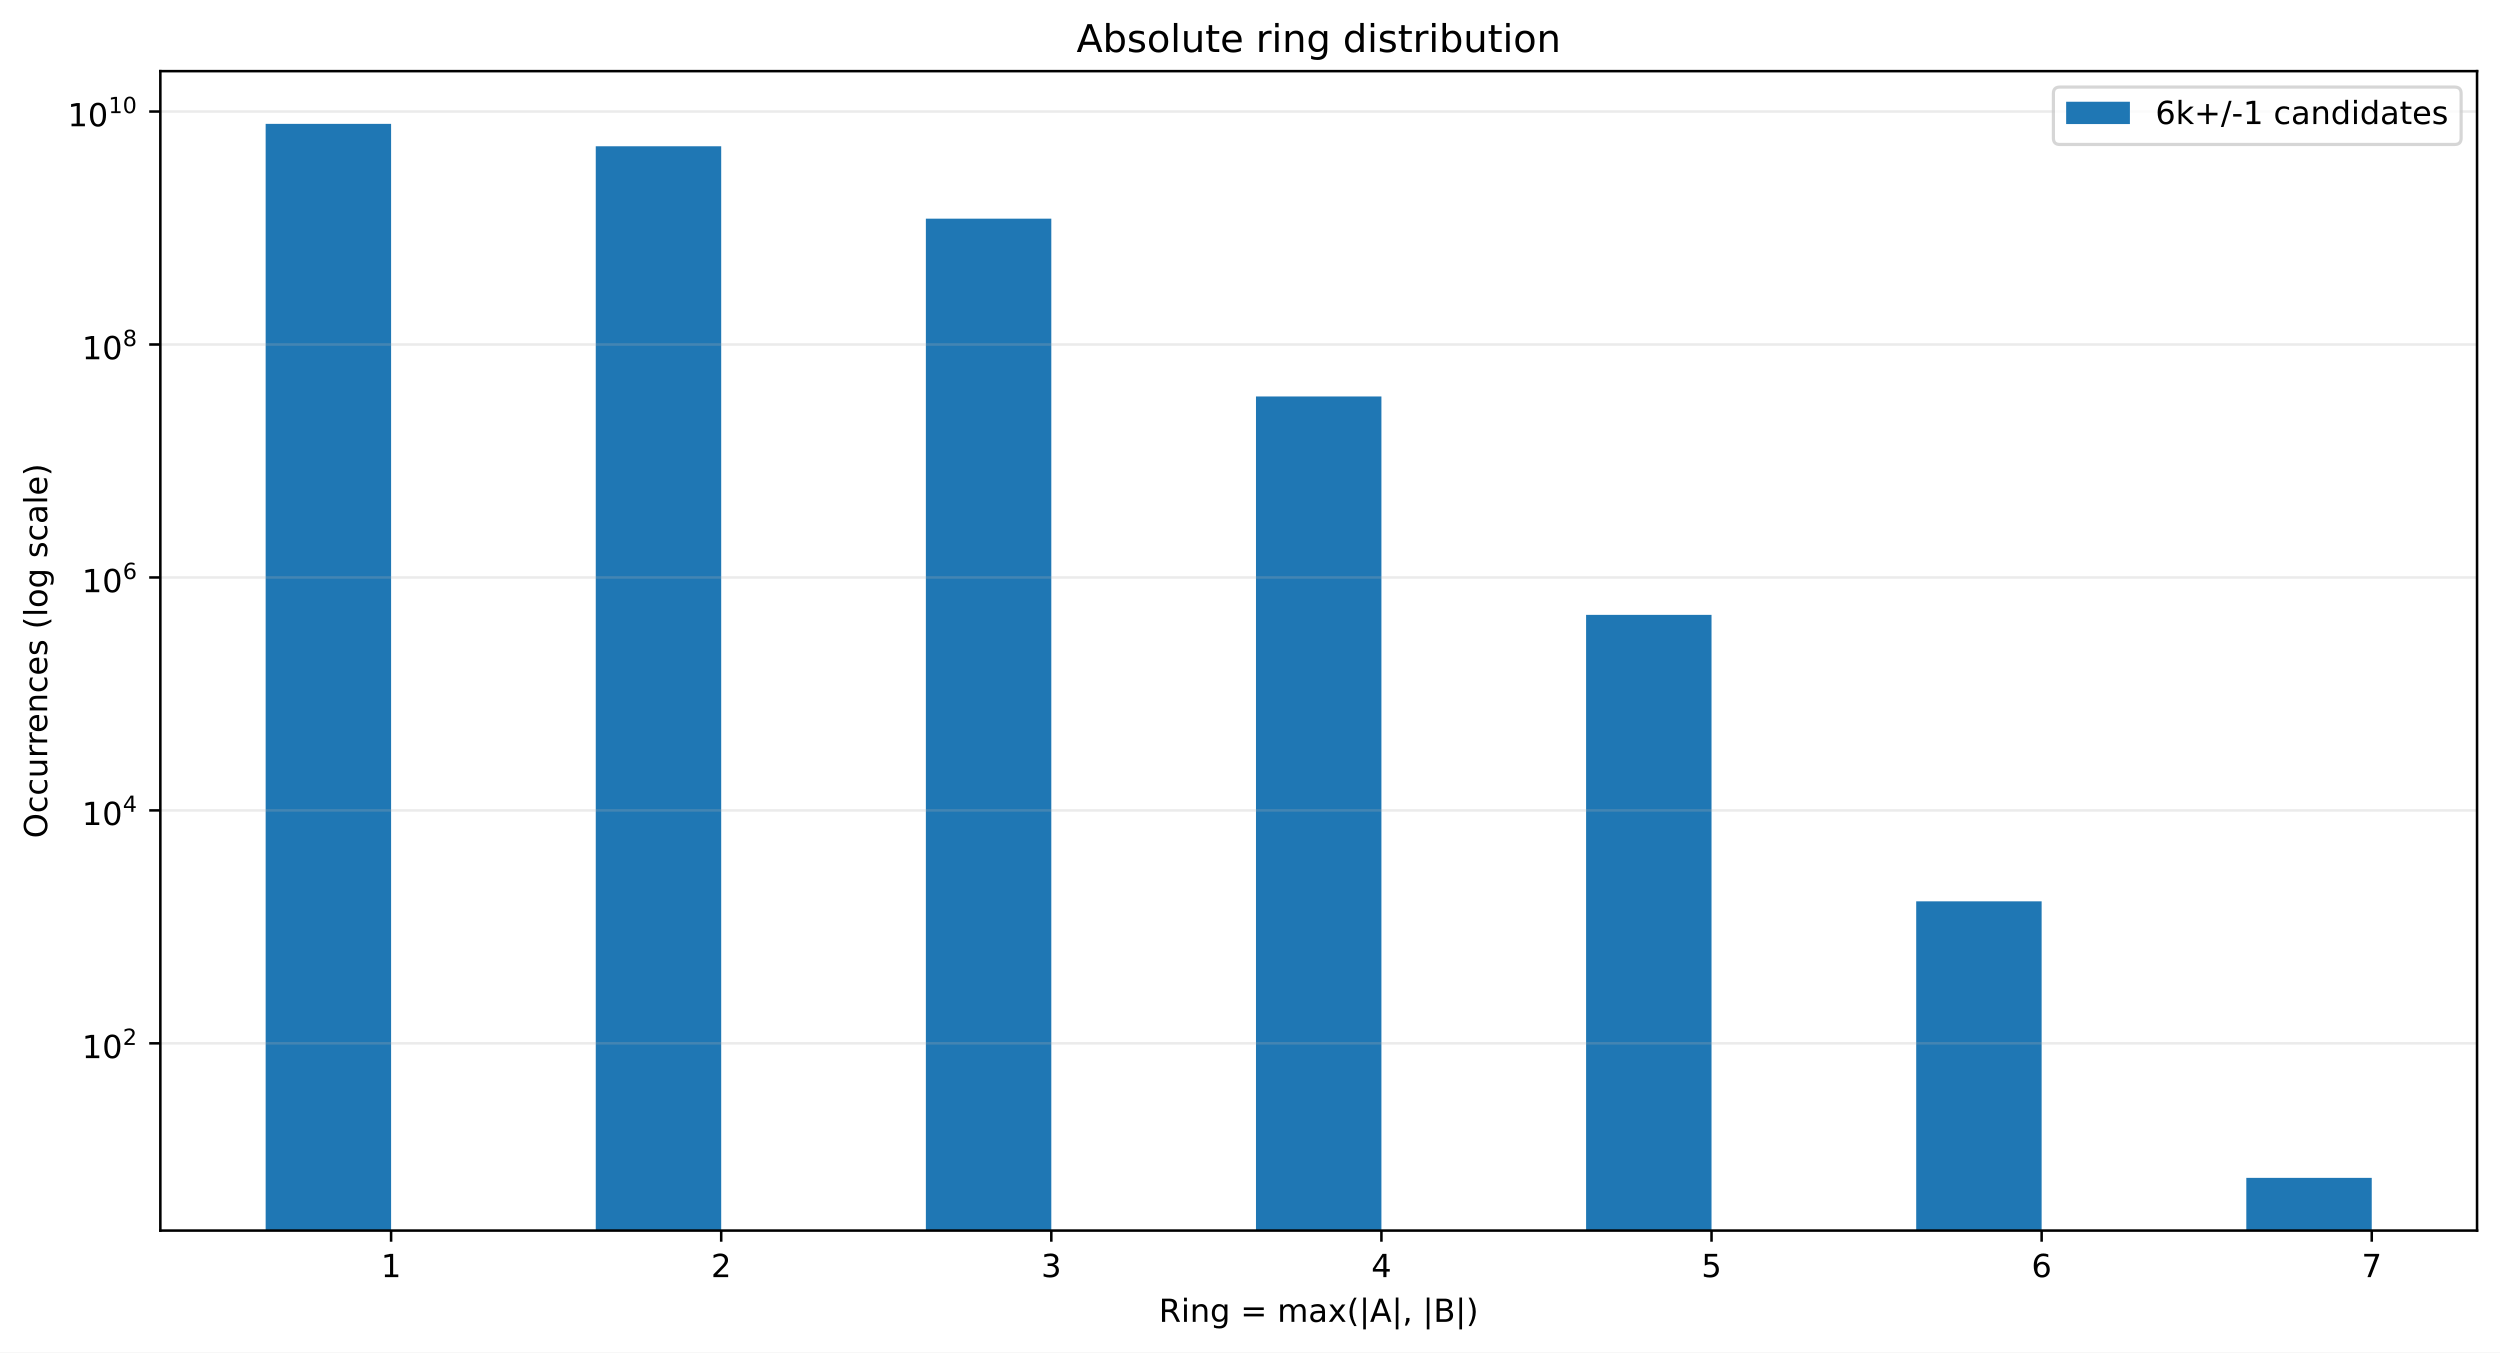
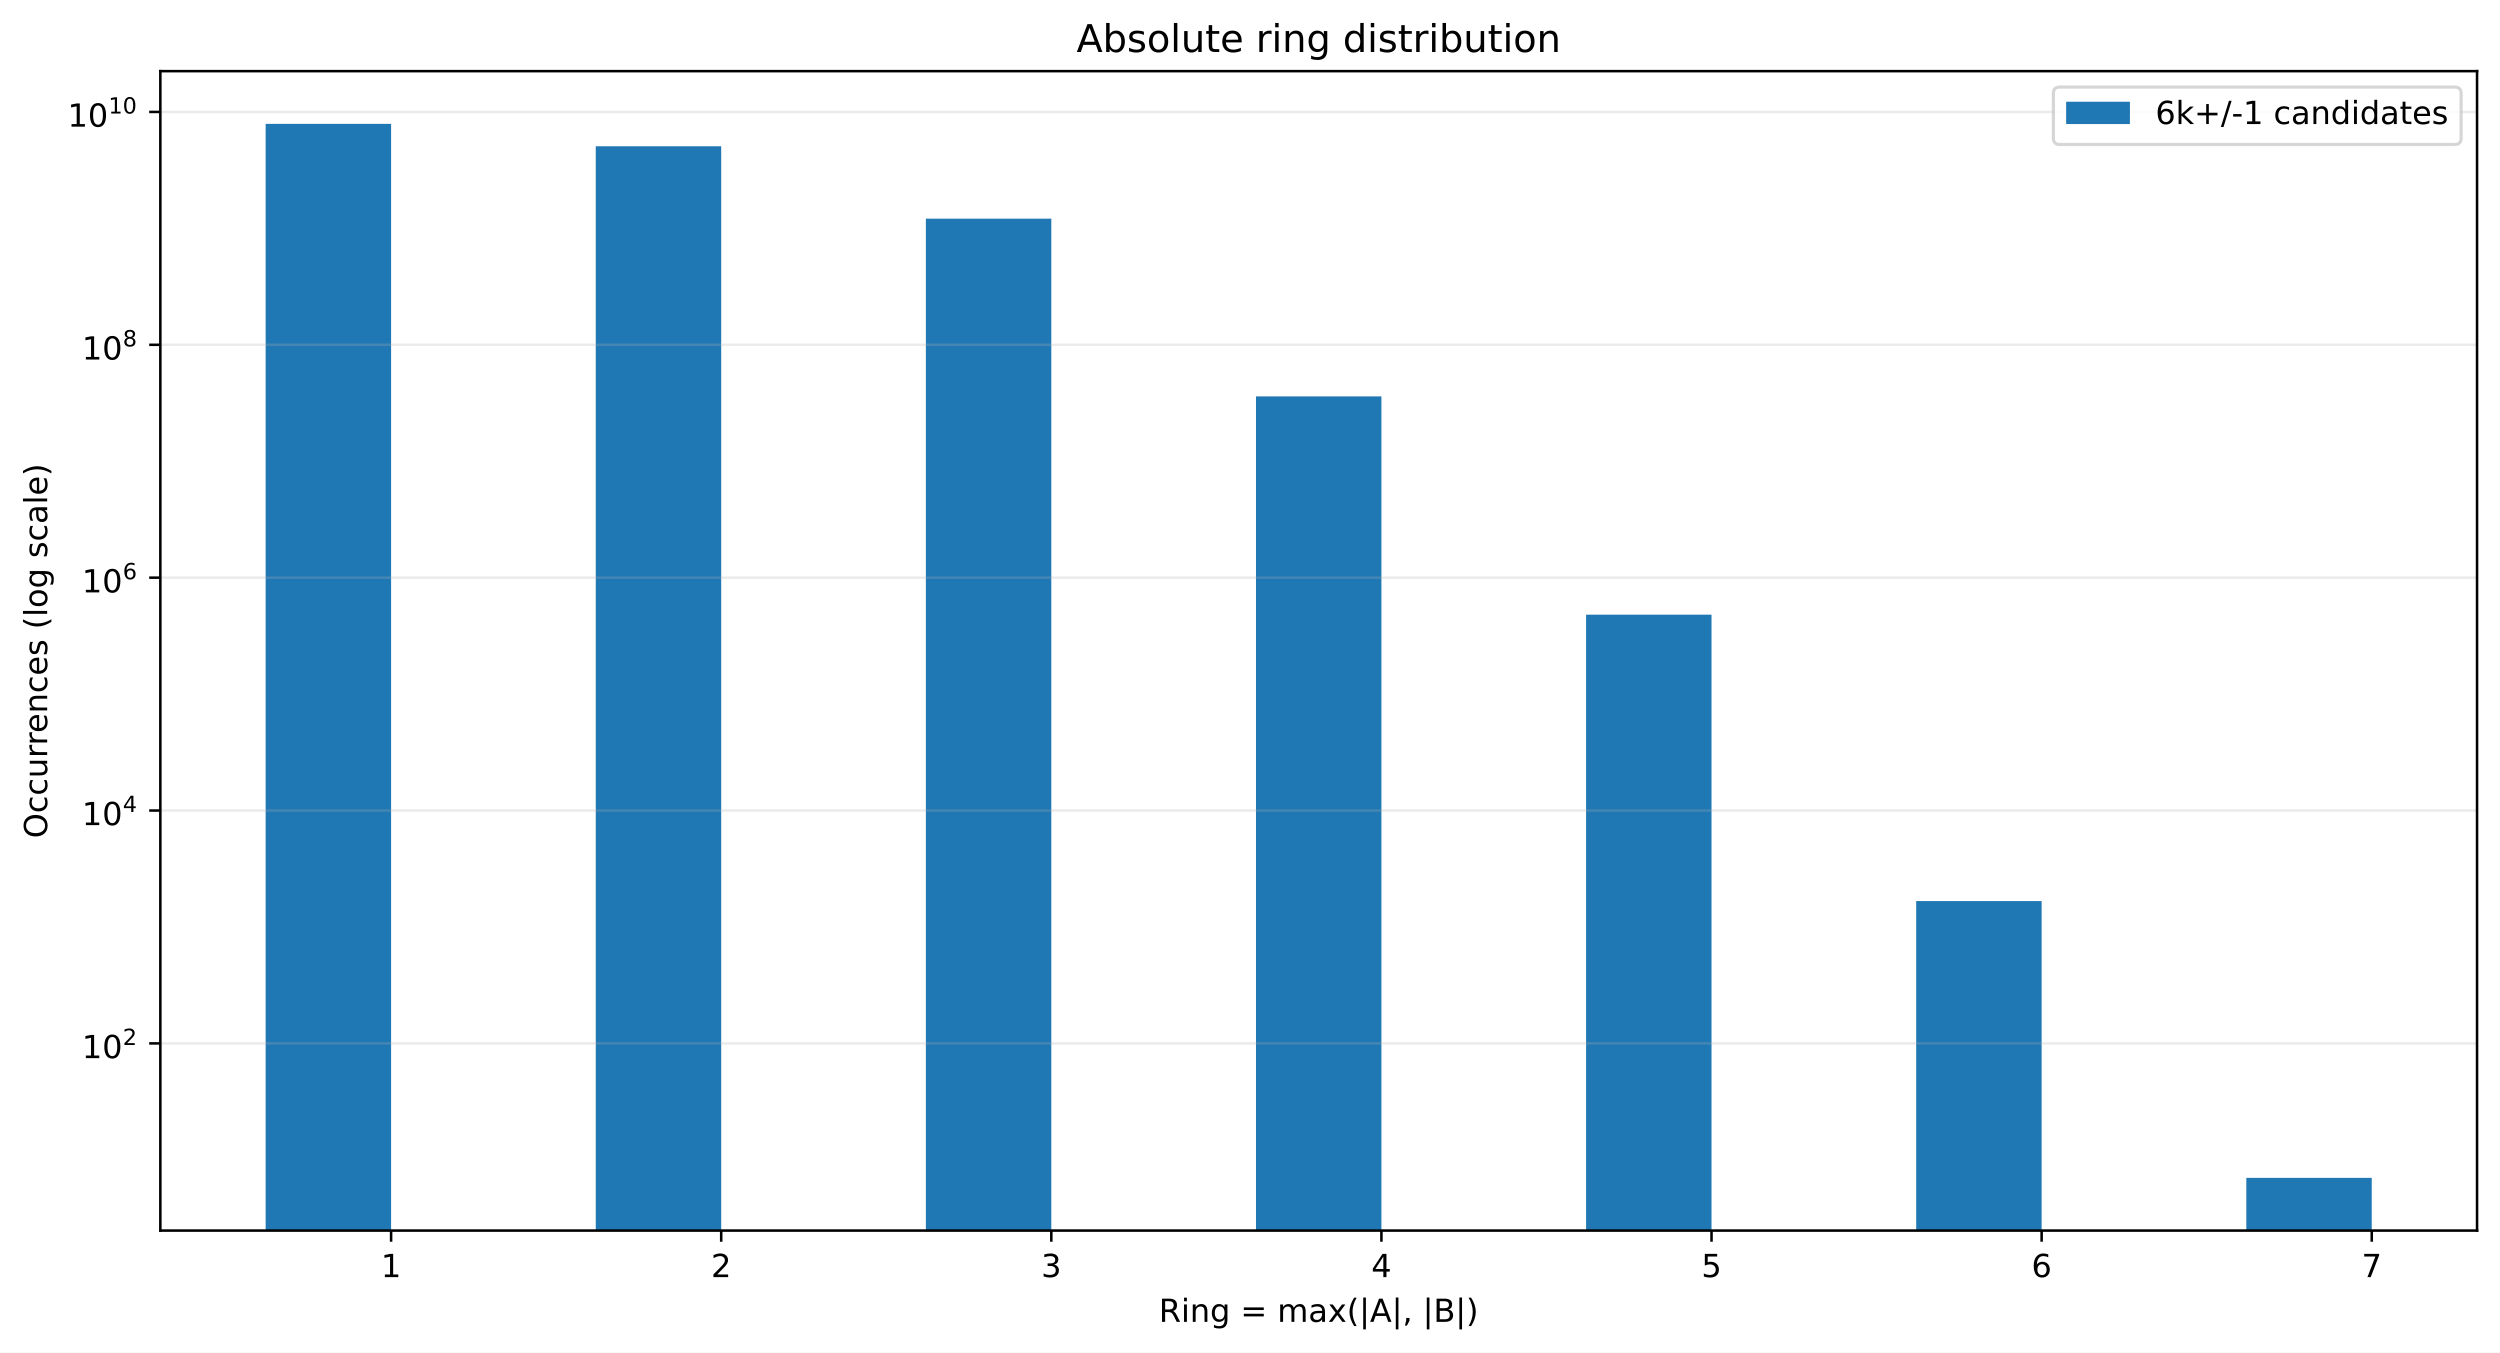
<svg xmlns="http://www.w3.org/2000/svg" xmlns:xlink="http://www.w3.org/1999/xlink" width="784.258pt" height="424.28pt" viewBox="0 0 784.258 424.28" version="1.1">
  <defs>
    <style type="text/css">*{stroke-linejoin: round; stroke-linecap: butt}</style>
  </defs>
  <g id="figure_1">
    <g id="patch_1">
      <path d="M 0 424.28  L 784.258 424.28  L 784.258 0  L 0 0  z " style="fill: #ffffff" />
    </g>
    <g id="axes_1">
      <g id="patch_2">
        <path d="M 50.301 386.036  L 777.058 386.036  L 777.058 22.318  L 50.301 22.318  z " style="fill: #ffffff" />
      </g>
      <g id="patch_3">
-         <path d="M 83.335 36939.128  L 122.687 36939.128  L 122.687 38.851  L 83.335 38.851  z " clip-path="url(#paa18359122)" style="fill: #1f77b4" />
+         <path d="M 83.335 36925.393  L 122.687 36925.393  L 122.687 38.851  L 83.335 38.851  z " clip-path="url(#pabe428cfa9)" style="fill: #1f77b4" />
      </g>
      <g id="patch_4">
-         <path d="M 186.891 36939.128  L 226.243 36939.128  L 226.243 45.884  L 186.891 45.884  z " clip-path="url(#paa18359122)" style="fill: #1f77b4" />
+         <path d="M 186.891 36925.393  L 226.243 36925.393  L 226.243 45.881  L 186.891 45.881  z " clip-path="url(#pabe428cfa9)" style="fill: #1f77b4" />
      </g>
      <g id="patch_5">
-         <path d="M 290.448 36939.128  L 329.799 36939.128  L 329.799 68.599  L 290.448 68.599  z " clip-path="url(#paa18359122)" style="fill: #1f77b4" />
+         <path d="M 290.448 36925.393  L 329.799 36925.393  L 329.799 68.588  L 290.448 68.588  z " clip-path="url(#pabe428cfa9)" style="fill: #1f77b4" />
      </g>
      <g id="patch_6">
-         <path d="M 394.004 36939.128  L 433.355 36939.128  L 433.355 124.379  L 394.004 124.379  z " clip-path="url(#paa18359122)" style="fill: #1f77b4" />
+         <path d="M 394.004 36925.393  L 433.355 36925.393  L 433.355 124.346  L 394.004 124.346  z " clip-path="url(#pabe428cfa9)" style="fill: #1f77b4" />
      </g>
      <g id="patch_7">
-         <path d="M 497.56 36939.128  L 536.912 36939.128  L 536.912 192.88  L 497.56 192.88  z " clip-path="url(#paa18359122)" style="fill: #1f77b4" />
+         <path d="M 497.56 36925.393  L 536.912 36925.393  L 536.912 192.825  L 497.56 192.825  z " clip-path="url(#pabe428cfa9)" style="fill: #1f77b4" />
      </g>
      <g id="patch_8">
-         <path d="M 601.116 36939.128  L 640.468 36939.128  L 640.468 282.752  L 601.116 282.752  z " clip-path="url(#paa18359122)" style="fill: #1f77b4" />
+         <path d="M 601.116 36925.393  L 640.468 36925.393  L 640.468 282.67  L 601.116 282.67  z " clip-path="url(#pabe428cfa9)" style="fill: #1f77b4" />
      </g>
      <g id="patch_9">
-         <path d="M 704.673 36939.128  L 744.024 36939.128  L 744.024 369.503  L 704.673 369.503  z " clip-path="url(#paa18359122)" style="fill: #1f77b4" />
+         <path d="M 704.673 36925.393  L 744.024 36925.393  L 744.024 369.503  L 704.673 369.503  z " clip-path="url(#pabe428cfa9)" style="fill: #1f77b4" />
      </g>
      <g id="matplotlib.axis_1">
        <g id="xtick_1">
          <g id="line2d_1">
            <defs>
-               <path id="m73ca613343" d="M 0 0  L 0 3.5  " style="stroke: #000000; stroke-width: 0.8" />
+               <path id="mdc8c587865" d="M 0 0  L 0 3.5  " style="stroke: #000000; stroke-width: 0.8" />
            </defs>
            <g>
-               <use xlink:href="#m73ca613343" x="122.687" y="386.036" style="stroke: #000000; stroke-width: 0.8" />
+               <use xlink:href="#mdc8c587865" x="122.687" y="386.036" style="stroke: #000000; stroke-width: 0.8" />
            </g>
          </g>
          <g id="text_1">
            <g transform="translate(119.5053 400.6334) scale(0.1 -0.1)">
              <defs>
                <path id="DejaVuSans-14" d="M 794 531  L 1825 531  L 1825 4091  L 703 3866  L 703 4441  L 1819 4666  L 2450 4666  L 2450 531  L 3481 531  L 3481 0  L 794 0  L 794 531  z " transform="scale(0.015625)" />
              </defs>
              <use xlink:href="#DejaVuSans-14" />
            </g>
          </g>
        </g>
        <g id="xtick_2">
          <g id="line2d_2">
            <g>
-               <use xlink:href="#m73ca613343" x="226.243" y="386.036" style="stroke: #000000; stroke-width: 0.8" />
+               <use xlink:href="#mdc8c587865" x="226.243" y="386.036" style="stroke: #000000; stroke-width: 0.8" />
            </g>
          </g>
          <g id="text_2">
            <g transform="translate(223.0616 400.6334) scale(0.1 -0.1)">
              <defs>
                <path id="DejaVuSans-15" d="M 1228 531  L 3431 531  L 3431 0  L 469 0  L 469 531  Q 828 903 1448 1529  Q 2069 2156 2228 2338  Q 2531 2678 2651 2914  Q 2772 3150 2772 3378  Q 2772 3750 2511 3984  Q 2250 4219 1831 4219  Q 1534 4219 1204 4116  Q 875 4013 500 3803  L 500 4441  Q 881 4594 1212 4672  Q 1544 4750 1819 4750  Q 2544 4750 2975 4387  Q 3406 4025 3406 3419  Q 3406 3131 3298 2873  Q 3191 2616 2906 2266  Q 2828 2175 2409 1742  Q 1991 1309 1228 531  z " transform="scale(0.015625)" />
              </defs>
              <use xlink:href="#DejaVuSans-15" />
            </g>
          </g>
        </g>
        <g id="xtick_3">
          <g id="line2d_3">
            <g>
-               <use xlink:href="#m73ca613343" x="329.799" y="386.036" style="stroke: #000000; stroke-width: 0.8" />
+               <use xlink:href="#mdc8c587865" x="329.799" y="386.036" style="stroke: #000000; stroke-width: 0.8" />
            </g>
          </g>
          <g id="text_3">
            <g transform="translate(326.6178 400.6334) scale(0.1 -0.1)">
              <defs>
                <path id="DejaVuSans-16" d="M 2597 2516  Q 3050 2419 3304 2112  Q 3559 1806 3559 1356  Q 3559 666 3084 287  Q 2609 -91 1734 -91  Q 1441 -91 1130 -33  Q 819 25 488 141  L 488 750  Q 750 597 1062 519  Q 1375 441 1716 441  Q 2309 441 2620 675  Q 2931 909 2931 1356  Q 2931 1769 2642 2001  Q 2353 2234 1838 2234  L 1294 2234  L 1294 2753  L 1863 2753  Q 2328 2753 2575 2939  Q 2822 3125 2822 3475  Q 2822 3834 2567 4026  Q 2313 4219 1838 4219  Q 1578 4219 1281 4162  Q 984 4106 628 3988  L 628 4550  Q 988 4650 1302 4700  Q 1616 4750 1894 4750  Q 2613 4750 3031 4423  Q 3450 4097 3450 3541  Q 3450 3153 3228 2886  Q 3006 2619 2597 2516  z " transform="scale(0.015625)" />
              </defs>
              <use xlink:href="#DejaVuSans-16" />
            </g>
          </g>
        </g>
        <g id="xtick_4">
          <g id="line2d_4">
            <g>
-               <use xlink:href="#m73ca613343" x="433.355" y="386.036" style="stroke: #000000; stroke-width: 0.8" />
+               <use xlink:href="#mdc8c587865" x="433.355" y="386.036" style="stroke: #000000; stroke-width: 0.8" />
            </g>
          </g>
          <g id="text_4">
            <g transform="translate(430.174 400.6334) scale(0.1 -0.1)">
              <defs>
                <path id="DejaVuSans-17" d="M 2419 4116  L 825 1625  L 2419 1625  L 2419 4116  z M 2253 4666  L 3047 4666  L 3047 1625  L 3713 1625  L 3713 1100  L 3047 1100  L 3047 0  L 2419 0  L 2419 1100  L 313 1100  L 313 1709  L 2253 4666  z " transform="scale(0.015625)" />
              </defs>
              <use xlink:href="#DejaVuSans-17" />
            </g>
          </g>
        </g>
        <g id="xtick_5">
          <g id="line2d_5">
            <g>
-               <use xlink:href="#m73ca613343" x="536.912" y="386.036" style="stroke: #000000; stroke-width: 0.8" />
+               <use xlink:href="#mdc8c587865" x="536.912" y="386.036" style="stroke: #000000; stroke-width: 0.8" />
            </g>
          </g>
          <g id="text_5">
            <g transform="translate(533.7303 400.6334) scale(0.1 -0.1)">
              <defs>
                <path id="DejaVuSans-18" d="M 691 4666  L 3169 4666  L 3169 4134  L 1269 4134  L 1269 2991  Q 1406 3038 1543 3061  Q 1681 3084 1819 3084  Q 2600 3084 3056 2656  Q 3513 2228 3513 1497  Q 3513 744 3044 326  Q 2575 -91 1722 -91  Q 1428 -91 1123 -41  Q 819 9 494 109  L 494 744  Q 775 591 1075 516  Q 1375 441 1709 441  Q 2250 441 2565 725  Q 2881 1009 2881 1497  Q 2881 1984 2565 2268  Q 2250 2553 1709 2553  Q 1456 2553 1204 2497  Q 953 2441 691 2322  L 691 4666  z " transform="scale(0.015625)" />
              </defs>
              <use xlink:href="#DejaVuSans-18" />
            </g>
          </g>
        </g>
        <g id="xtick_6">
          <g id="line2d_6">
            <g>
-               <use xlink:href="#m73ca613343" x="640.468" y="386.036" style="stroke: #000000; stroke-width: 0.8" />
+               <use xlink:href="#mdc8c587865" x="640.468" y="386.036" style="stroke: #000000; stroke-width: 0.8" />
            </g>
          </g>
          <g id="text_6">
            <g transform="translate(637.2865 400.6334) scale(0.1 -0.1)">
              <defs>
                <path id="DejaVuSans-19" d="M 2113 2584  Q 1688 2584 1439 2293  Q 1191 2003 1191 1497  Q 1191 994 1439 701  Q 1688 409 2113 409  Q 2538 409 2786 701  Q 3034 994 3034 1497  Q 3034 2003 2786 2293  Q 2538 2584 2113 2584  z M 3366 4563  L 3366 3988  Q 3128 4100 2886 4159  Q 2644 4219 2406 4219  Q 1781 4219 1451 3797  Q 1122 3375 1075 2522  Q 1259 2794 1537 2939  Q 1816 3084 2150 3084  Q 2853 3084 3261 2657  Q 3669 2231 3669 1497  Q 3669 778 3244 343  Q 2819 -91 2113 -91  Q 1303 -91 875 529  Q 447 1150 447 2328  Q 447 3434 972 4092  Q 1497 4750 2381 4750  Q 2619 4750 2861 4703  Q 3103 4656 3366 4563  z " transform="scale(0.015625)" />
              </defs>
              <use xlink:href="#DejaVuSans-19" />
            </g>
          </g>
        </g>
        <g id="xtick_7">
          <g id="line2d_7">
            <g>
-               <use xlink:href="#m73ca613343" x="744.024" y="386.036" style="stroke: #000000; stroke-width: 0.8" />
+               <use xlink:href="#mdc8c587865" x="744.024" y="386.036" style="stroke: #000000; stroke-width: 0.8" />
            </g>
          </g>
          <g id="text_7">
            <g transform="translate(740.8427 400.6334) scale(0.1 -0.1)">
              <defs>
                <path id="DejaVuSans-1a" d="M 525 4666  L 3525 4666  L 3525 4397  L 1831 0  L 1172 0  L 2766 4134  L 525 4134  L 525 4666  z " transform="scale(0.015625)" />
              </defs>
              <use xlink:href="#DejaVuSans-1a" />
            </g>
          </g>
        </g>
        <g id="text_8">
          <g transform="translate(363.5437 414.678) scale(0.1 -0.1)">
            <defs>
              <path id="DejaVuSans-35" d="M 2841 2188  Q 3044 2119 3236 1894  Q 3428 1669 3622 1275  L 4263 0  L 3584 0  L 2988 1197  Q 2756 1666 2539 1819  Q 2322 1972 1947 1972  L 1259 1972  L 1259 0  L 628 0  L 628 4666  L 2053 4666  Q 2853 4666 3247 4331  Q 3641 3997 3641 3322  Q 3641 2881 3436 2590  Q 3231 2300 2841 2188  z M 1259 4147  L 1259 2491  L 2053 2491  Q 2509 2491 2742 2702  Q 2975 2913 2975 3322  Q 2975 3731 2742 3939  Q 2509 4147 2053 4147  L 1259 4147  z " transform="scale(0.015625)" />
              <path id="DejaVuSans-4c" d="M 603 3500  L 1178 3500  L 1178 0  L 603 0  L 603 3500  z M 603 4863  L 1178 4863  L 1178 4134  L 603 4134  L 603 4863  z " transform="scale(0.015625)" />
              <path id="DejaVuSans-51" d="M 3513 2113  L 3513 0  L 2938 0  L 2938 2094  Q 2938 2591 2744 2837  Q 2550 3084 2163 3084  Q 1697 3084 1428 2787  Q 1159 2491 1159 1978  L 1159 0  L 581 0  L 581 3500  L 1159 3500  L 1159 2956  Q 1366 3272 1645 3428  Q 1925 3584 2291 3584  Q 2894 3584 3203 3211  Q 3513 2838 3513 2113  z " transform="scale(0.015625)" />
              <path id="DejaVuSans-4a" d="M 2906 1791  Q 2906 2416 2648 2759  Q 2391 3103 1925 3103  Q 1463 3103 1205 2759  Q 947 2416 947 1791  Q 947 1169 1205 825  Q 1463 481 1925 481  Q 2391 481 2648 825  Q 2906 1169 2906 1791  z M 3481 434  Q 3481 -459 3084 -895  Q 2688 -1331 1869 -1331  Q 1566 -1331 1297 -1286  Q 1028 -1241 775 -1147  L 775 -588  Q 1028 -725 1275 -790  Q 1522 -856 1778 -856  Q 2344 -856 2625 -561  Q 2906 -266 2906 331  L 2906 616  Q 2728 306 2450 153  Q 2172 0 1784 0  Q 1141 0 747 490  Q 353 981 353 1791  Q 353 2603 747 3093  Q 1141 3584 1784 3584  Q 2172 3584 2450 3431  Q 2728 3278 2906 2969  L 2906 3500  L 3481 3500  L 3481 434  z " transform="scale(0.015625)" />
              <path id="DejaVuSans-3" transform="scale(0.015625)" />
              <path id="DejaVuSans-20" d="M 678 2906  L 4684 2906  L 4684 2381  L 678 2381  L 678 2906  z M 678 1631  L 4684 1631  L 4684 1100  L 678 1100  L 678 1631  z " transform="scale(0.015625)" />
              <path id="DejaVuSans-50" d="M 3328 2828  Q 3544 3216 3844 3400  Q 4144 3584 4550 3584  Q 5097 3584 5394 3201  Q 5691 2819 5691 2113  L 5691 0  L 5113 0  L 5113 2094  Q 5113 2597 4934 2840  Q 4756 3084 4391 3084  Q 3944 3084 3684 2787  Q 3425 2491 3425 1978  L 3425 0  L 2847 0  L 2847 2094  Q 2847 2600 2669 2842  Q 2491 3084 2119 3084  Q 1678 3084 1418 2786  Q 1159 2488 1159 1978  L 1159 0  L 581 0  L 581 3500  L 1159 3500  L 1159 2956  Q 1356 3278 1631 3431  Q 1906 3584 2284 3584  Q 2666 3584 2933 3390  Q 3200 3197 3328 2828  z " transform="scale(0.015625)" />
              <path id="DejaVuSans-44" d="M 2194 1759  Q 1497 1759 1228 1600  Q 959 1441 959 1056  Q 959 750 1161 570  Q 1363 391 1709 391  Q 2188 391 2477 730  Q 2766 1069 2766 1631  L 2766 1759  L 2194 1759  z M 3341 1997  L 3341 0  L 2766 0  L 2766 531  Q 2569 213 2275 61  Q 1981 -91 1556 -91  Q 1019 -91 701 211  Q 384 513 384 1019  Q 384 1609 779 1909  Q 1175 2209 1959 2209  L 2766 2209  L 2766 2266  Q 2766 2663 2505 2880  Q 2244 3097 1772 3097  Q 1472 3097 1187 3025  Q 903 2953 641 2809  L 641 3341  Q 956 3463 1253 3523  Q 1550 3584 1831 3584  Q 2591 3584 2966 3190  Q 3341 2797 3341 1997  z " transform="scale(0.015625)" />
              <path id="DejaVuSans-5b" d="M 3513 3500  L 2247 1797  L 3578 0  L 2900 0  L 1881 1375  L 863 0  L 184 0  L 1544 1831  L 300 3500  L 978 3500  L 1906 2253  L 2834 3500  L 3513 3500  z " transform="scale(0.015625)" />
              <path id="DejaVuSans-b" d="M 1984 4856  Q 1566 4138 1362 3434  Q 1159 2731 1159 2009  Q 1159 1288 1364 580  Q 1569 -128 1984 -844  L 1484 -844  Q 1016 -109 783 600  Q 550 1309 550 2009  Q 550 2706 781 3412  Q 1013 4119 1484 4856  L 1984 4856  z " transform="scale(0.015625)" />
              <path id="DejaVuSans-5f" d="M 1344 4891  L 1344 -1509  L 813 -1509  L 813 4891  L 1344 4891  z " transform="scale(0.015625)" />
              <path id="DejaVuSans-24" d="M 2188 4044  L 1331 1722  L 3047 1722  L 2188 4044  z M 1831 4666  L 2547 4666  L 4325 0  L 3669 0  L 3244 1197  L 1141 1197  L 716 0  L 50 0  L 1831 4666  z " transform="scale(0.015625)" />
              <path id="DejaVuSans-f" d="M 750 794  L 1409 794  L 1409 256  L 897 -744  L 494 -744  L 750 256  L 750 794  z " transform="scale(0.015625)" />
              <path id="DejaVuSans-25" d="M 1259 2228  L 1259 519  L 2272 519  Q 2781 519 3026 730  Q 3272 941 3272 1375  Q 3272 1813 3026 2020  Q 2781 2228 2272 2228  L 1259 2228  z M 1259 4147  L 1259 2741  L 2194 2741  Q 2656 2741 2882 2914  Q 3109 3088 3109 3444  Q 3109 3797 2882 3972  Q 2656 4147 2194 4147  L 1259 4147  z M 628 4666  L 2241 4666  Q 2963 4666 3353 4366  Q 3744 4066 3744 3513  Q 3744 3084 3544 2831  Q 3344 2578 2956 2516  Q 3422 2416 3680 2098  Q 3938 1781 3938 1306  Q 3938 681 3513 340  Q 3088 0 2303 0  L 628 0  L 628 4666  z " transform="scale(0.015625)" />
              <path id="DejaVuSans-c" d="M 513 4856  L 1013 4856  Q 1481 4119 1714 3412  Q 1947 2706 1947 2009  Q 1947 1309 1714 600  Q 1481 -109 1013 -844  L 513 -844  Q 928 -128 1133 580  Q 1338 1288 1338 2009  Q 1338 2731 1133 3434  Q 928 4138 513 4856  z " transform="scale(0.015625)" />
            </defs>
            <use xlink:href="#DejaVuSans-35" />
            <use xlink:href="#DejaVuSans-4c" transform="translate(69.48438 0)" />
            <use xlink:href="#DejaVuSans-51" transform="translate(97.26562 0)" />
            <use xlink:href="#DejaVuSans-4a" transform="translate(160.6406 0)" />
            <use xlink:href="#DejaVuSans-3" transform="translate(224.125 0)" />
            <use xlink:href="#DejaVuSans-20" transform="translate(255.9062 0)" />
            <use xlink:href="#DejaVuSans-3" transform="translate(339.7031 0)" />
            <use xlink:href="#DejaVuSans-50" transform="translate(371.4844 0)" />
            <use xlink:href="#DejaVuSans-44" transform="translate(468.8906 0)" />
            <use xlink:href="#DejaVuSans-5b" transform="translate(530.1719 0)" />
            <use xlink:href="#DejaVuSans-b" transform="translate(589.3594 0)" />
            <use xlink:href="#DejaVuSans-5f" transform="translate(628.375 0)" />
            <use xlink:href="#DejaVuSans-24" transform="translate(662.0625 0)" />
            <use xlink:href="#DejaVuSans-5f" transform="translate(730.4688 0)" />
            <use xlink:href="#DejaVuSans-f" transform="translate(764.1562 0)" />
            <use xlink:href="#DejaVuSans-3" transform="translate(795.9375 0)" />
            <use xlink:href="#DejaVuSans-5f" transform="translate(827.7188 0)" />
            <use xlink:href="#DejaVuSans-25" transform="translate(861.4062 0)" />
            <use xlink:href="#DejaVuSans-5f" transform="translate(930.0156 0)" />
            <use xlink:href="#DejaVuSans-c" transform="translate(963.7031 0)" />
          </g>
        </g>
      </g>
      <g id="matplotlib.axis_2">
        <g id="ytick_1">
          <g id="line2d_8">
-             <path d="M 50.301 327.304  L 777.058 327.304  " clip-path="url(#paa18359122)" style="fill: none; stroke: #b0b0b0; stroke-opacity: 0.25; stroke-width: 0.8; stroke-linecap: square" />
+             <path d="M 50.301 327.32  L 777.058 327.32  " clip-path="url(#pabe428cfa9)" style="fill: none; stroke: #b0b0b0; stroke-opacity: 0.25; stroke-width: 0.8; stroke-linecap: square" />
          </g>
          <g id="line2d_9">
            <defs>
-               <path id="mfbe9482340" d="M 0 0  L -3.5 0  " style="stroke: #000000; stroke-width: 0.8" />
+               <path id="ma7bc0df5b2" d="M 0 0  L -3.5 0  " style="stroke: #000000; stroke-width: 0.8" />
            </defs>
            <g>
-               <use xlink:href="#mfbe9482340" x="50.301" y="327.304" style="stroke: #000000; stroke-width: 0.8" />
+               <use xlink:href="#ma7bc0df5b2" x="50.301" y="327.32" style="stroke: #000000; stroke-width: 0.8" />
            </g>
          </g>
          <g id="text_9">
-             <g transform="translate(25.70078 332.0045) scale(0.1 -0.1)">
+             <g transform="translate(25.70078 332.0203) scale(0.1 -0.1)">
              <defs>
                <path id="DejaVuSans-13" d="M 2034 4250  Q 1547 4250 1301 3770  Q 1056 3291 1056 2328  Q 1056 1369 1301 889  Q 1547 409 2034 409  Q 2525 409 2770 889  Q 3016 1369 3016 2328  Q 3016 3291 2770 3770  Q 2525 4250 2034 4250  z M 2034 4750  Q 2819 4750 3233 4129  Q 3647 3509 3647 2328  Q 3647 1150 3233 529  Q 2819 -91 2034 -91  Q 1250 -91 836 529  Q 422 1150 422 2328  Q 422 3509 836 4129  Q 1250 4750 2034 4750  z " transform="scale(0.015625)" />
              </defs>
              <use xlink:href="#DejaVuSans-14" transform="translate(0 0.746875)" />
              <use xlink:href="#DejaVuSans-13" transform="translate(63.62305 0.746875)" />
              <use xlink:href="#DejaVuSans-15" transform="translate(128.2031 42.04688) scale(0.7)" />
            </g>
          </g>
        </g>
        <g id="ytick_2">
          <g id="line2d_10">
-             <path d="M 50.301 254.227  L 777.058 254.227  " clip-path="url(#paa18359122)" style="fill: none; stroke: #b0b0b0; stroke-opacity: 0.25; stroke-width: 0.8; stroke-linecap: square" />
+             <path d="M 50.301 254.27  L 777.058 254.27  " clip-path="url(#pabe428cfa9)" style="fill: none; stroke: #b0b0b0; stroke-opacity: 0.25; stroke-width: 0.8; stroke-linecap: square" />
          </g>
          <g id="line2d_11">
            <g>
-               <use xlink:href="#mfbe9482340" x="50.301" y="254.227" style="stroke: #000000; stroke-width: 0.8" />
+               <use xlink:href="#ma7bc0df5b2" x="50.301" y="254.27" style="stroke: #000000; stroke-width: 0.8" />
            </g>
          </g>
          <g id="text_10">
-             <g transform="translate(25.70078 258.877) scale(0.1 -0.1)">
+             <g transform="translate(25.70078 258.9203) scale(0.1 -0.1)">
              <use xlink:href="#DejaVuSans-14" transform="translate(0 0.665625)" />
              <use xlink:href="#DejaVuSans-13" transform="translate(63.62305 0.665625)" />
              <use xlink:href="#DejaVuSans-17" transform="translate(128.2031 41.96563) scale(0.7)" />
            </g>
          </g>
        </g>
        <g id="ytick_3">
          <g id="line2d_12">
-             <path d="M 50.301 181.15  L 777.058 181.15  " clip-path="url(#paa18359122)" style="fill: none; stroke: #b0b0b0; stroke-opacity: 0.25; stroke-width: 0.8; stroke-linecap: square" />
+             <path d="M 50.301 181.22  L 777.058 181.22  " clip-path="url(#pabe428cfa9)" style="fill: none; stroke: #b0b0b0; stroke-opacity: 0.25; stroke-width: 0.8; stroke-linecap: square" />
          </g>
          <g id="line2d_13">
            <g>
-               <use xlink:href="#mfbe9482340" x="50.301" y="181.15" style="stroke: #000000; stroke-width: 0.8" />
+               <use xlink:href="#ma7bc0df5b2" x="50.301" y="181.22" style="stroke: #000000; stroke-width: 0.8" />
            </g>
          </g>
          <g id="text_11">
-             <g transform="translate(25.70078 185.8495) scale(0.1 -0.1)">
+             <g transform="translate(25.70078 185.9202) scale(0.1 -0.1)">
              <use xlink:href="#DejaVuSans-14" transform="translate(0 0.746875)" />
              <use xlink:href="#DejaVuSans-13" transform="translate(63.62305 0.746875)" />
              <use xlink:href="#DejaVuSans-19" transform="translate(128.2031 42.04688) scale(0.7)" />
            </g>
          </g>
        </g>
        <g id="ytick_4">
          <g id="line2d_14">
-             <path d="M 50.301 108.072  L 777.058 108.072  " clip-path="url(#paa18359122)" style="fill: none; stroke: #b0b0b0; stroke-opacity: 0.25; stroke-width: 0.8; stroke-linecap: square" />
+             <path d="M 50.301 108.17  L 777.058 108.17  " clip-path="url(#pabe428cfa9)" style="fill: none; stroke: #b0b0b0; stroke-opacity: 0.25; stroke-width: 0.8; stroke-linecap: square" />
          </g>
          <g id="line2d_15">
            <g>
-               <use xlink:href="#mfbe9482340" x="50.301" y="108.072" style="stroke: #000000; stroke-width: 0.8" />
+               <use xlink:href="#ma7bc0df5b2" x="50.301" y="108.17" style="stroke: #000000; stroke-width: 0.8" />
            </g>
          </g>
          <g id="text_12">
-             <g transform="translate(25.70078 112.772) scale(0.1 -0.1)">
+             <g transform="translate(25.70078 112.8702) scale(0.1 -0.1)">
              <defs>
                <path id="DejaVuSans-1b" d="M 2034 2216  Q 1584 2216 1326 1975  Q 1069 1734 1069 1313  Q 1069 891 1326 650  Q 1584 409 2034 409  Q 2484 409 2743 651  Q 3003 894 3003 1313  Q 3003 1734 2745 1975  Q 2488 2216 2034 2216  z M 1403 2484  Q 997 2584 770 2862  Q 544 3141 544 3541  Q 544 4100 942 4425  Q 1341 4750 2034 4750  Q 2731 4750 3128 4425  Q 3525 4100 3525 3541  Q 3525 3141 3298 2862  Q 3072 2584 2669 2484  Q 3125 2378 3379 2068  Q 3634 1759 3634 1313  Q 3634 634 3220 271  Q 2806 -91 2034 -91  Q 1263 -91 848 271  Q 434 634 434 1313  Q 434 1759 690 2068  Q 947 2378 1403 2484  z M 1172 3481  Q 1172 3119 1398 2916  Q 1625 2713 2034 2713  Q 2441 2713 2670 2916  Q 2900 3119 2900 3481  Q 2900 3844 2670 4047  Q 2441 4250 2034 4250  Q 1625 4250 1398 4047  Q 1172 3844 1172 3481  z " transform="scale(0.015625)" />
              </defs>
              <use xlink:href="#DejaVuSans-14" transform="translate(0 0.746875)" />
              <use xlink:href="#DejaVuSans-13" transform="translate(63.62305 0.746875)" />
              <use xlink:href="#DejaVuSans-1b" transform="translate(128.2031 42.04688) scale(0.7)" />
            </g>
          </g>
        </g>
        <g id="ytick_5">
          <g id="line2d_16">
-             <path d="M 50.301 34.995  L 777.058 34.995  " clip-path="url(#paa18359122)" style="fill: none; stroke: #b0b0b0; stroke-opacity: 0.25; stroke-width: 0.8; stroke-linecap: square" />
+             <path d="M 50.301 35.12  L 777.058 35.12  " clip-path="url(#pabe428cfa9)" style="fill: none; stroke: #b0b0b0; stroke-opacity: 0.25; stroke-width: 0.8; stroke-linecap: square" />
          </g>
          <g id="line2d_17">
            <g>
-               <use xlink:href="#mfbe9482340" x="50.301" y="34.995" style="stroke: #000000; stroke-width: 0.8" />
+               <use xlink:href="#ma7bc0df5b2" x="50.301" y="35.12" style="stroke: #000000; stroke-width: 0.8" />
            </g>
          </g>
          <g id="text_13">
-             <g transform="translate(21.20078 39.69452) scale(0.1 -0.1)">
+             <g transform="translate(21.20078 39.82016) scale(0.1 -0.1)">
              <use xlink:href="#DejaVuSans-14" transform="translate(0 0.746875)" />
              <use xlink:href="#DejaVuSans-13" transform="translate(63.62305 0.746875)" />
              <use xlink:href="#DejaVuSans-14" transform="translate(128.2031 42.04688) scale(0.7)" />
              <use xlink:href="#DejaVuSans-13" transform="translate(172.7393 42.04688) scale(0.7)" />
            </g>
          </g>
        </g>
        <g id="text_14">
          <g transform="translate(14.79844 262.9551) rotate(-90) scale(0.1 -0.1)">
            <defs>
              <path id="DejaVuSans-32" d="M 2522 4238  Q 1834 4238 1429 3725  Q 1025 3213 1025 2328  Q 1025 1447 1429 934  Q 1834 422 2522 422  Q 3209 422 3611 934  Q 4013 1447 4013 2328  Q 4013 3213 3611 3725  Q 3209 4238 2522 4238  z M 2522 4750  Q 3503 4750 4090 4092  Q 4678 3434 4678 2328  Q 4678 1225 4090 567  Q 3503 -91 2522 -91  Q 1538 -91 948 565  Q 359 1222 359 2328  Q 359 3434 948 4092  Q 1538 4750 2522 4750  z " transform="scale(0.015625)" />
              <path id="DejaVuSans-46" d="M 3122 3366  L 3122 2828  Q 2878 2963 2633 3030  Q 2388 3097 2138 3097  Q 1578 3097 1268 2742  Q 959 2388 959 1747  Q 959 1106 1268 751  Q 1578 397 2138 397  Q 2388 397 2633 464  Q 2878 531 3122 666  L 3122 134  Q 2881 22 2623 -34  Q 2366 -91 2075 -91  Q 1284 -91 818 406  Q 353 903 353 1747  Q 353 2603 823 3093  Q 1294 3584 2113 3584  Q 2378 3584 2631 3529  Q 2884 3475 3122 3366  z " transform="scale(0.015625)" />
              <path id="DejaVuSans-58" d="M 544 1381  L 544 3500  L 1119 3500  L 1119 1403  Q 1119 906 1312 657  Q 1506 409 1894 409  Q 2359 409 2629 706  Q 2900 1003 2900 1516  L 2900 3500  L 3475 3500  L 3475 0  L 2900 0  L 2900 538  Q 2691 219 2414 64  Q 2138 -91 1772 -91  Q 1169 -91 856 284  Q 544 659 544 1381  z M 1991 3584  L 1991 3584  z " transform="scale(0.015625)" />
              <path id="DejaVuSans-55" d="M 2631 2963  Q 2534 3019 2420 3045  Q 2306 3072 2169 3072  Q 1681 3072 1420 2755  Q 1159 2438 1159 1844  L 1159 0  L 581 0  L 581 3500  L 1159 3500  L 1159 2956  Q 1341 3275 1631 3429  Q 1922 3584 2338 3584  Q 2397 3584 2469 3576  Q 2541 3569 2628 3553  L 2631 2963  z " transform="scale(0.015625)" />
              <path id="DejaVuSans-48" d="M 3597 1894  L 3597 1613  L 953 1613  Q 991 1019 1311 708  Q 1631 397 2203 397  Q 2534 397 2845 478  Q 3156 559 3463 722  L 3463 178  Q 3153 47 2828 -22  Q 2503 -91 2169 -91  Q 1331 -91 842 396  Q 353 884 353 1716  Q 353 2575 817 3079  Q 1281 3584 2069 3584  Q 2775 3584 3186 3129  Q 3597 2675 3597 1894  z M 3022 2063  Q 3016 2534 2758 2815  Q 2500 3097 2075 3097  Q 1594 3097 1305 2825  Q 1016 2553 972 2059  L 3022 2063  z " transform="scale(0.015625)" />
              <path id="DejaVuSans-56" d="M 2834 3397  L 2834 2853  Q 2591 2978 2328 3040  Q 2066 3103 1784 3103  Q 1356 3103 1142 2972  Q 928 2841 928 2578  Q 928 2378 1081 2264  Q 1234 2150 1697 2047  L 1894 2003  Q 2506 1872 2764 1633  Q 3022 1394 3022 966  Q 3022 478 2636 193  Q 2250 -91 1575 -91  Q 1294 -91 989 -36  Q 684 19 347 128  L 347 722  Q 666 556 975 473  Q 1284 391 1588 391  Q 1994 391 2212 530  Q 2431 669 2431 922  Q 2431 1156 2273 1281  Q 2116 1406 1581 1522  L 1381 1569  Q 847 1681 609 1914  Q 372 2147 372 2553  Q 372 3047 722 3315  Q 1072 3584 1716 3584  Q 2034 3584 2315 3537  Q 2597 3491 2834 3397  z " transform="scale(0.015625)" />
              <path id="DejaVuSans-4f" d="M 603 4863  L 1178 4863  L 1178 0  L 603 0  L 603 4863  z " transform="scale(0.015625)" />
              <path id="DejaVuSans-52" d="M 1959 3097  Q 1497 3097 1228 2736  Q 959 2375 959 1747  Q 959 1119 1226 758  Q 1494 397 1959 397  Q 2419 397 2687 759  Q 2956 1122 2956 1747  Q 2956 2369 2687 2733  Q 2419 3097 1959 3097  z M 1959 3584  Q 2709 3584 3137 3096  Q 3566 2609 3566 1747  Q 3566 888 3137 398  Q 2709 -91 1959 -91  Q 1206 -91 779 398  Q 353 888 353 1747  Q 353 2609 779 3096  Q 1206 3584 1959 3584  z " transform="scale(0.015625)" />
            </defs>
            <use xlink:href="#DejaVuSans-32" />
            <use xlink:href="#DejaVuSans-46" transform="translate(78.71875 0)" />
            <use xlink:href="#DejaVuSans-46" transform="translate(133.7031 0)" />
            <use xlink:href="#DejaVuSans-58" transform="translate(188.6875 0)" />
            <use xlink:href="#DejaVuSans-55" transform="translate(252.0625 0)" />
            <use xlink:href="#DejaVuSans-55" transform="translate(291.4219 0)" />
            <use xlink:href="#DejaVuSans-48" transform="translate(330.3281 0)" />
            <use xlink:href="#DejaVuSans-51" transform="translate(391.8594 0)" />
            <use xlink:href="#DejaVuSans-46" transform="translate(455.2344 0)" />
            <use xlink:href="#DejaVuSans-48" transform="translate(510.2188 0)" />
            <use xlink:href="#DejaVuSans-56" transform="translate(571.75 0)" />
            <use xlink:href="#DejaVuSans-3" transform="translate(623.8438 0)" />
            <use xlink:href="#DejaVuSans-b" transform="translate(655.625 0)" />
            <use xlink:href="#DejaVuSans-4f" transform="translate(694.6406 0)" />
            <use xlink:href="#DejaVuSans-52" transform="translate(722.4219 0)" />
            <use xlink:href="#DejaVuSans-4a" transform="translate(783.6094 0)" />
            <use xlink:href="#DejaVuSans-3" transform="translate(847.0938 0)" />
            <use xlink:href="#DejaVuSans-56" transform="translate(878.875 0)" />
            <use xlink:href="#DejaVuSans-46" transform="translate(930.9688 0)" />
            <use xlink:href="#DejaVuSans-44" transform="translate(985.9531 0)" />
            <use xlink:href="#DejaVuSans-4f" transform="translate(1047.234 0)" />
            <use xlink:href="#DejaVuSans-48" transform="translate(1075.016 0)" />
            <use xlink:href="#DejaVuSans-c" transform="translate(1136.547 0)" />
          </g>
        </g>
      </g>
      <g id="patch_10">
        <path d="M 50.301 386.036  L 50.301 22.318  " style="fill: none; stroke: #000000; stroke-width: 0.8; stroke-linejoin: miter; stroke-linecap: square" />
      </g>
      <g id="patch_11">
        <path d="M 777.058 386.036  L 777.058 22.318  " style="fill: none; stroke: #000000; stroke-width: 0.8; stroke-linejoin: miter; stroke-linecap: square" />
      </g>
      <g id="patch_12">
        <path d="M 50.301 386.036  L 777.058 386.036  " style="fill: none; stroke: #000000; stroke-width: 0.8; stroke-linejoin: miter; stroke-linecap: square" />
      </g>
      <g id="patch_13">
        <path d="M 50.301 22.318  L 777.058 22.318  " style="fill: none; stroke: #000000; stroke-width: 0.8; stroke-linejoin: miter; stroke-linecap: square" />
      </g>
      <g id="text_15">
        <g transform="translate(337.7055 16.31812) scale(0.12 -0.12)">
          <defs>
            <path id="DejaVuSans-45" d="M 3116 1747  Q 3116 2381 2855 2742  Q 2594 3103 2138 3103  Q 1681 3103 1420 2742  Q 1159 2381 1159 1747  Q 1159 1113 1420 752  Q 1681 391 2138 391  Q 2594 391 2855 752  Q 3116 1113 3116 1747  z M 1159 2969  Q 1341 3281 1617 3432  Q 1894 3584 2278 3584  Q 2916 3584 3314 3078  Q 3713 2572 3713 1747  Q 3713 922 3314 415  Q 2916 -91 2278 -91  Q 1894 -91 1617 61  Q 1341 213 1159 525  L 1159 0  L 581 0  L 581 4863  L 1159 4863  L 1159 2969  z " transform="scale(0.015625)" />
            <path id="DejaVuSans-57" d="M 1172 4494  L 1172 3500  L 2356 3500  L 2356 3053  L 1172 3053  L 1172 1153  Q 1172 725 1289 603  Q 1406 481 1766 481  L 2356 481  L 2356 0  L 1766 0  Q 1100 0 847 248  Q 594 497 594 1153  L 594 3053  L 172 3053  L 172 3500  L 594 3500  L 594 4494  L 1172 4494  z " transform="scale(0.015625)" />
            <path id="DejaVuSans-47" d="M 2906 2969  L 2906 4863  L 3481 4863  L 3481 0  L 2906 0  L 2906 525  Q 2725 213 2448 61  Q 2172 -91 1784 -91  Q 1150 -91 751 415  Q 353 922 353 1747  Q 353 2572 751 3078  Q 1150 3584 1784 3584  Q 2172 3584 2448 3432  Q 2725 3281 2906 2969  z M 947 1747  Q 947 1113 1208 752  Q 1469 391 1925 391  Q 2381 391 2643 752  Q 2906 1113 2906 1747  Q 2906 2381 2643 2742  Q 2381 3103 1925 3103  Q 1469 3103 1208 2742  Q 947 2381 947 1747  z " transform="scale(0.015625)" />
          </defs>
          <use xlink:href="#DejaVuSans-24" />
          <use xlink:href="#DejaVuSans-45" transform="translate(68.40625 0)" />
          <use xlink:href="#DejaVuSans-56" transform="translate(131.8906 0)" />
          <use xlink:href="#DejaVuSans-52" transform="translate(183.9844 0)" />
          <use xlink:href="#DejaVuSans-4f" transform="translate(245.1719 0)" />
          <use xlink:href="#DejaVuSans-58" transform="translate(272.9531 0)" />
          <use xlink:href="#DejaVuSans-57" transform="translate(336.3281 0)" />
          <use xlink:href="#DejaVuSans-48" transform="translate(375.5312 0)" />
          <use xlink:href="#DejaVuSans-3" transform="translate(437.0625 0)" />
          <use xlink:href="#DejaVuSans-55" transform="translate(468.8438 0)" />
          <use xlink:href="#DejaVuSans-4c" transform="translate(509.9531 0)" />
          <use xlink:href="#DejaVuSans-51" transform="translate(537.7344 0)" />
          <use xlink:href="#DejaVuSans-4a" transform="translate(601.1094 0)" />
          <use xlink:href="#DejaVuSans-3" transform="translate(664.5938 0)" />
          <use xlink:href="#DejaVuSans-47" transform="translate(696.375 0)" />
          <use xlink:href="#DejaVuSans-4c" transform="translate(759.8594 0)" />
          <use xlink:href="#DejaVuSans-56" transform="translate(787.6406 0)" />
          <use xlink:href="#DejaVuSans-57" transform="translate(839.7344 0)" />
          <use xlink:href="#DejaVuSans-55" transform="translate(878.9375 0)" />
          <use xlink:href="#DejaVuSans-4c" transform="translate(920.0469 0)" />
          <use xlink:href="#DejaVuSans-45" transform="translate(947.8281 0)" />
          <use xlink:href="#DejaVuSans-58" transform="translate(1011.312 0)" />
          <use xlink:href="#DejaVuSans-57" transform="translate(1074.688 0)" />
          <use xlink:href="#DejaVuSans-4c" transform="translate(1113.891 0)" />
          <use xlink:href="#DejaVuSans-52" transform="translate(1141.672 0)" />
          <use xlink:href="#DejaVuSans-51" transform="translate(1202.859 0)" />
        </g>
      </g>
      <g id="legend_1">
        <g id="patch_14">
          <path d="M 646.158 45.319  L 770.058 45.319  Q 772.058 45.319 772.058 43.319  L 772.058 29.318  Q 772.058 27.318 770.058 27.318  L 646.158 27.318  Q 644.158 27.318 644.158 29.318  L 644.158 43.319  Q 644.158 45.319 646.158 45.319  z " style="fill: #ffffff; opacity: 0.8; stroke: #cccccc; stroke-linejoin: miter" />
        </g>
        <g id="patch_15">
          <path d="M 648.158 38.917  L 668.158 38.917  L 668.158 31.917  L 648.158 31.917  z " style="fill: #1f77b4" />
        </g>
        <g id="text_16">
          <g transform="translate(676.1584 38.91656) scale(0.1 -0.1)">
            <defs>
              <path id="DejaVuSans-4e" d="M 581 4863  L 1159 4863  L 1159 1991  L 2875 3500  L 3609 3500  L 1753 1863  L 3688 0  L 2938 0  L 1159 1709  L 1159 0  L 581 0  L 581 4863  z " transform="scale(0.015625)" />
              <path id="DejaVuSans-e" d="M 2944 4013  L 2944 2272  L 4684 2272  L 4684 1741  L 2944 1741  L 2944 0  L 2419 0  L 2419 1741  L 678 1741  L 678 2272  L 2419 2272  L 2419 4013  L 2944 4013  z " transform="scale(0.015625)" />
              <path id="DejaVuSans-12" d="M 1625 4666  L 2156 4666  L 531 -594  L 0 -594  L 1625 4666  z " transform="scale(0.015625)" />
              <path id="DejaVuSans-10" d="M 313 2009  L 1997 2009  L 1997 1497  L 313 1497  L 313 2009  z " transform="scale(0.015625)" />
            </defs>
            <use xlink:href="#DejaVuSans-19" />
            <use xlink:href="#DejaVuSans-4e" transform="translate(63.625 0)" />
            <use xlink:href="#DejaVuSans-e" transform="translate(121.5312 0)" />
            <use xlink:href="#DejaVuSans-12" transform="translate(205.3281 0)" />
            <use xlink:href="#DejaVuSans-10" transform="translate(239.0156 0)" />
            <use xlink:href="#DejaVuSans-14" transform="translate(275.0938 0)" />
            <use xlink:href="#DejaVuSans-3" transform="translate(338.7188 0)" />
            <use xlink:href="#DejaVuSans-46" transform="translate(370.5 0)" />
            <use xlink:href="#DejaVuSans-44" transform="translate(425.4844 0)" />
            <use xlink:href="#DejaVuSans-51" transform="translate(486.7656 0)" />
            <use xlink:href="#DejaVuSans-47" transform="translate(550.1406 0)" />
            <use xlink:href="#DejaVuSans-4c" transform="translate(613.625 0)" />
            <use xlink:href="#DejaVuSans-47" transform="translate(641.4062 0)" />
            <use xlink:href="#DejaVuSans-44" transform="translate(704.8906 0)" />
            <use xlink:href="#DejaVuSans-57" transform="translate(766.1719 0)" />
            <use xlink:href="#DejaVuSans-48" transform="translate(805.375 0)" />
            <use xlink:href="#DejaVuSans-56" transform="translate(866.9062 0)" />
          </g>
        </g>
      </g>
    </g>
  </g>
  <defs>
-     <clipPath id="paa18359122">
+     <clipPath id="pabe428cfa9">
      <rect x="50.301" y="22.318" width="726.758" height="363.718" />
    </clipPath>
  </defs>
</svg>
